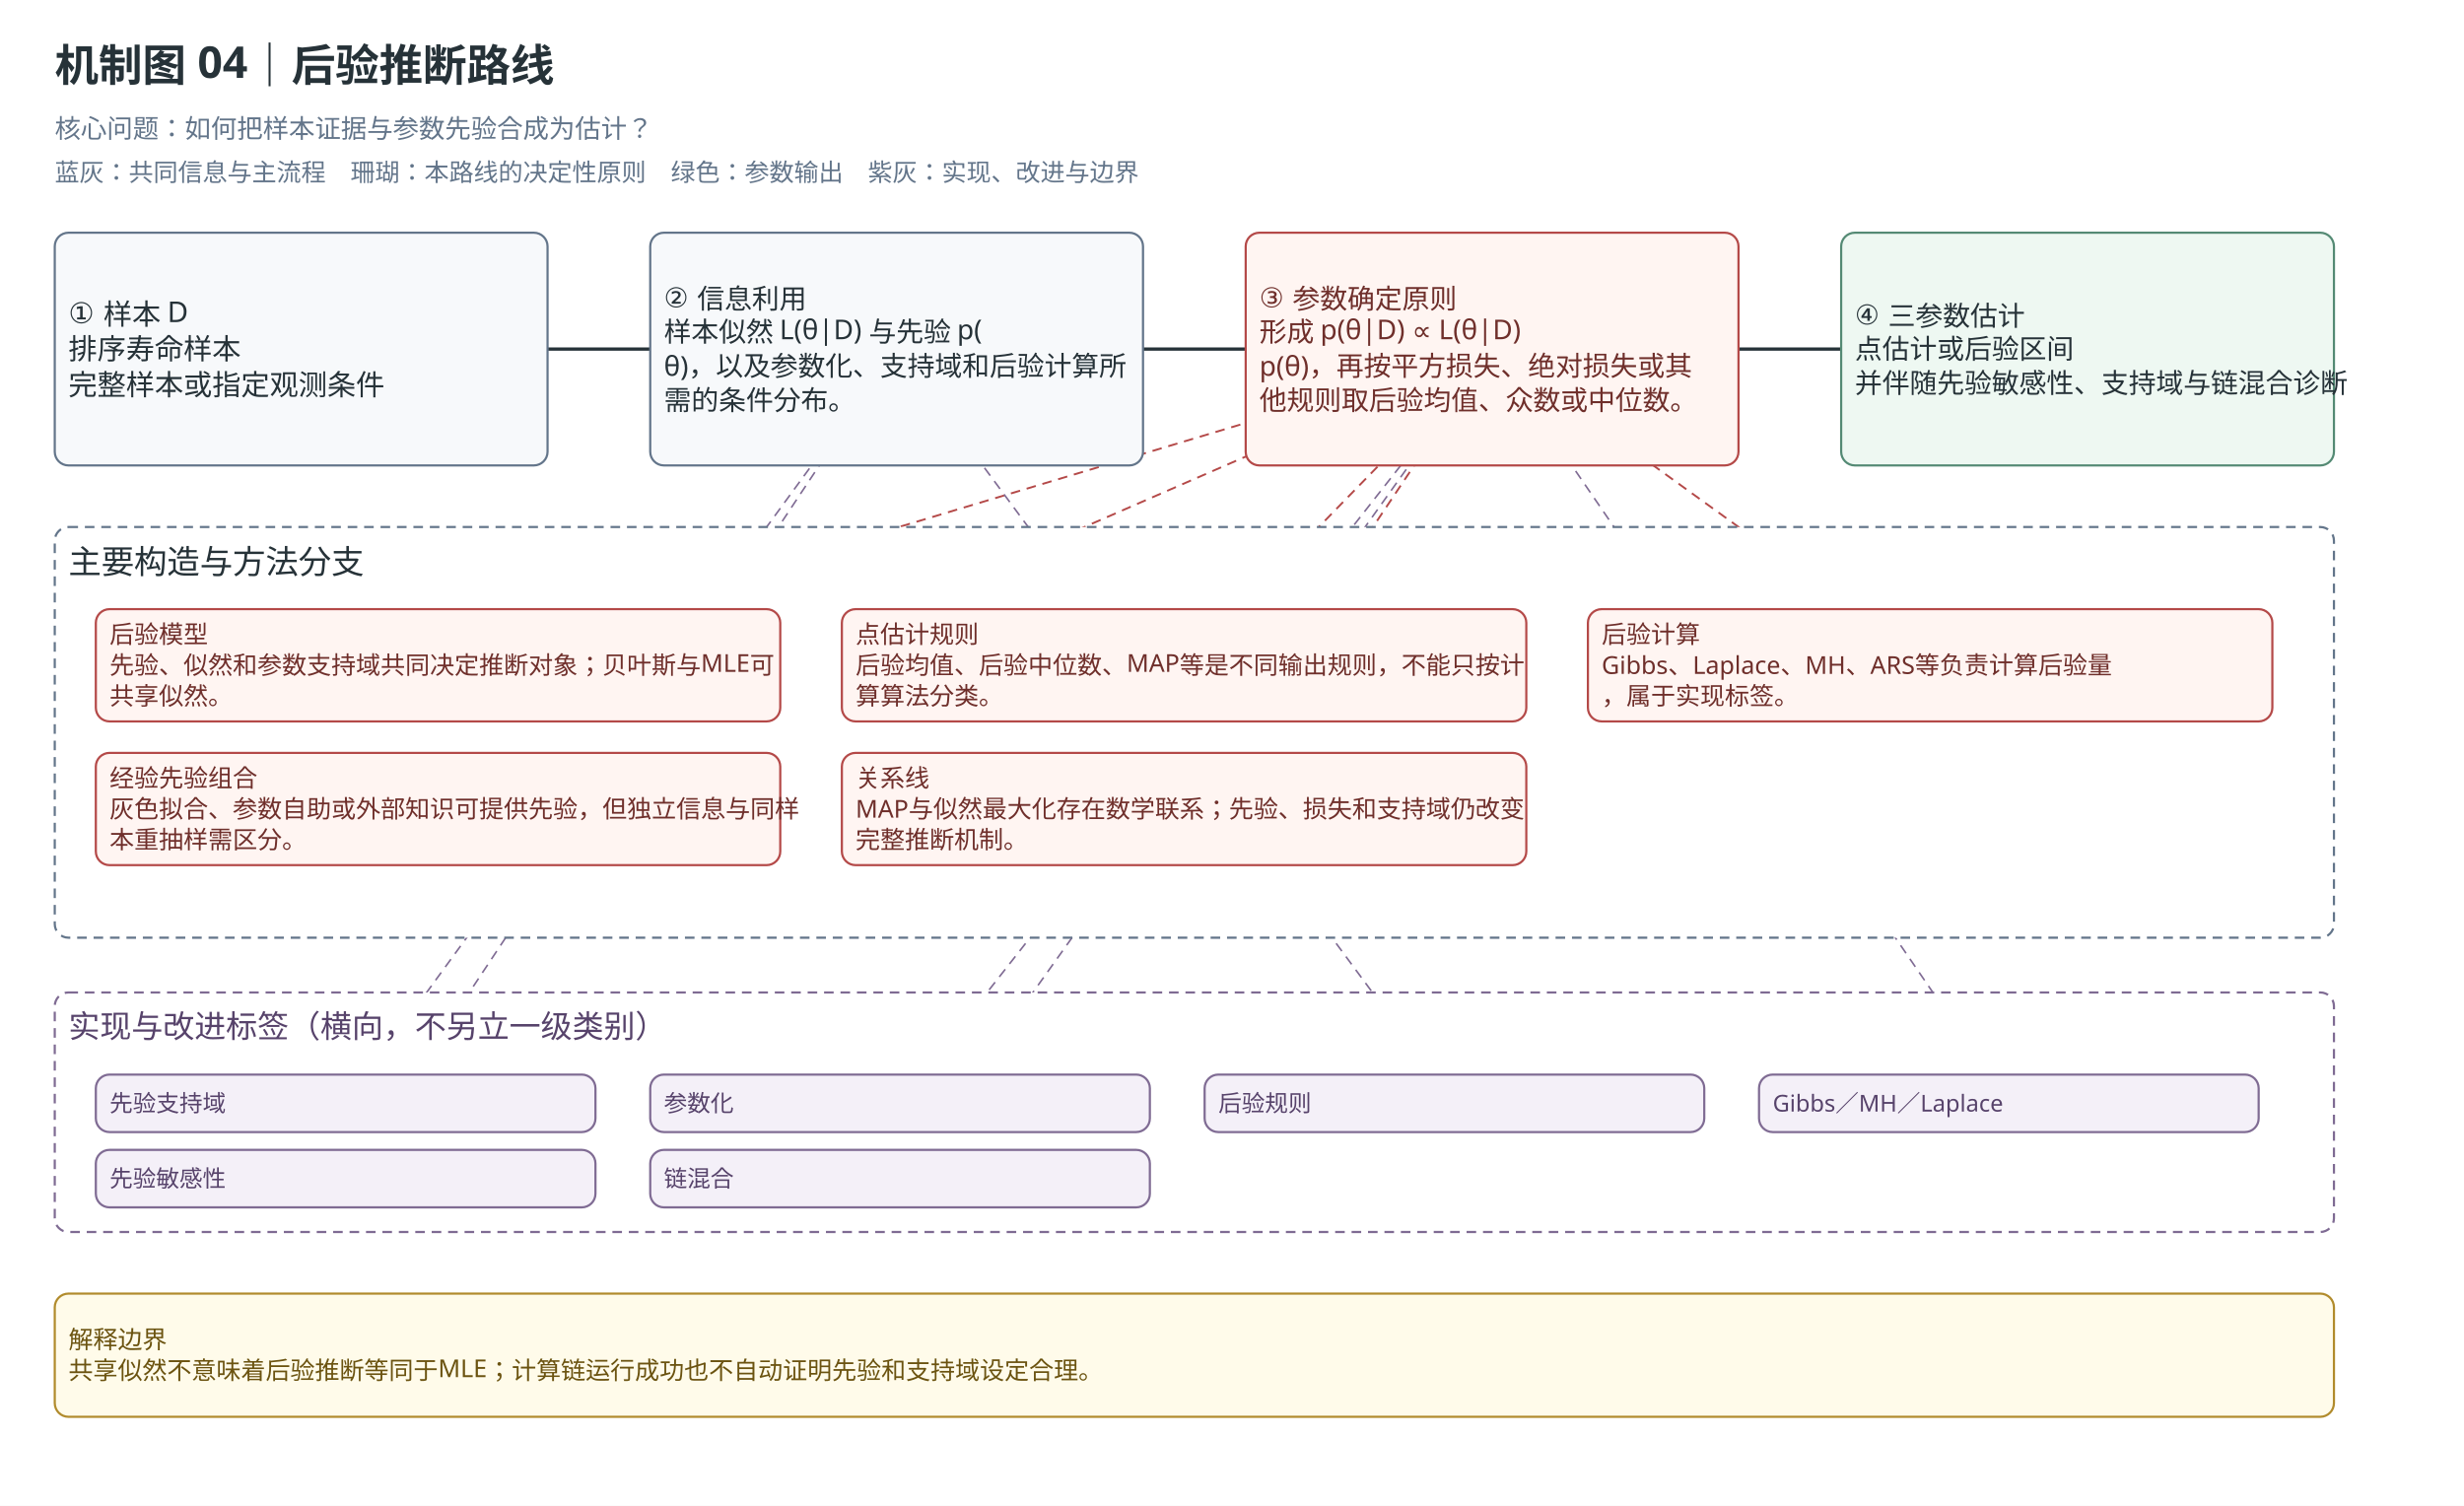
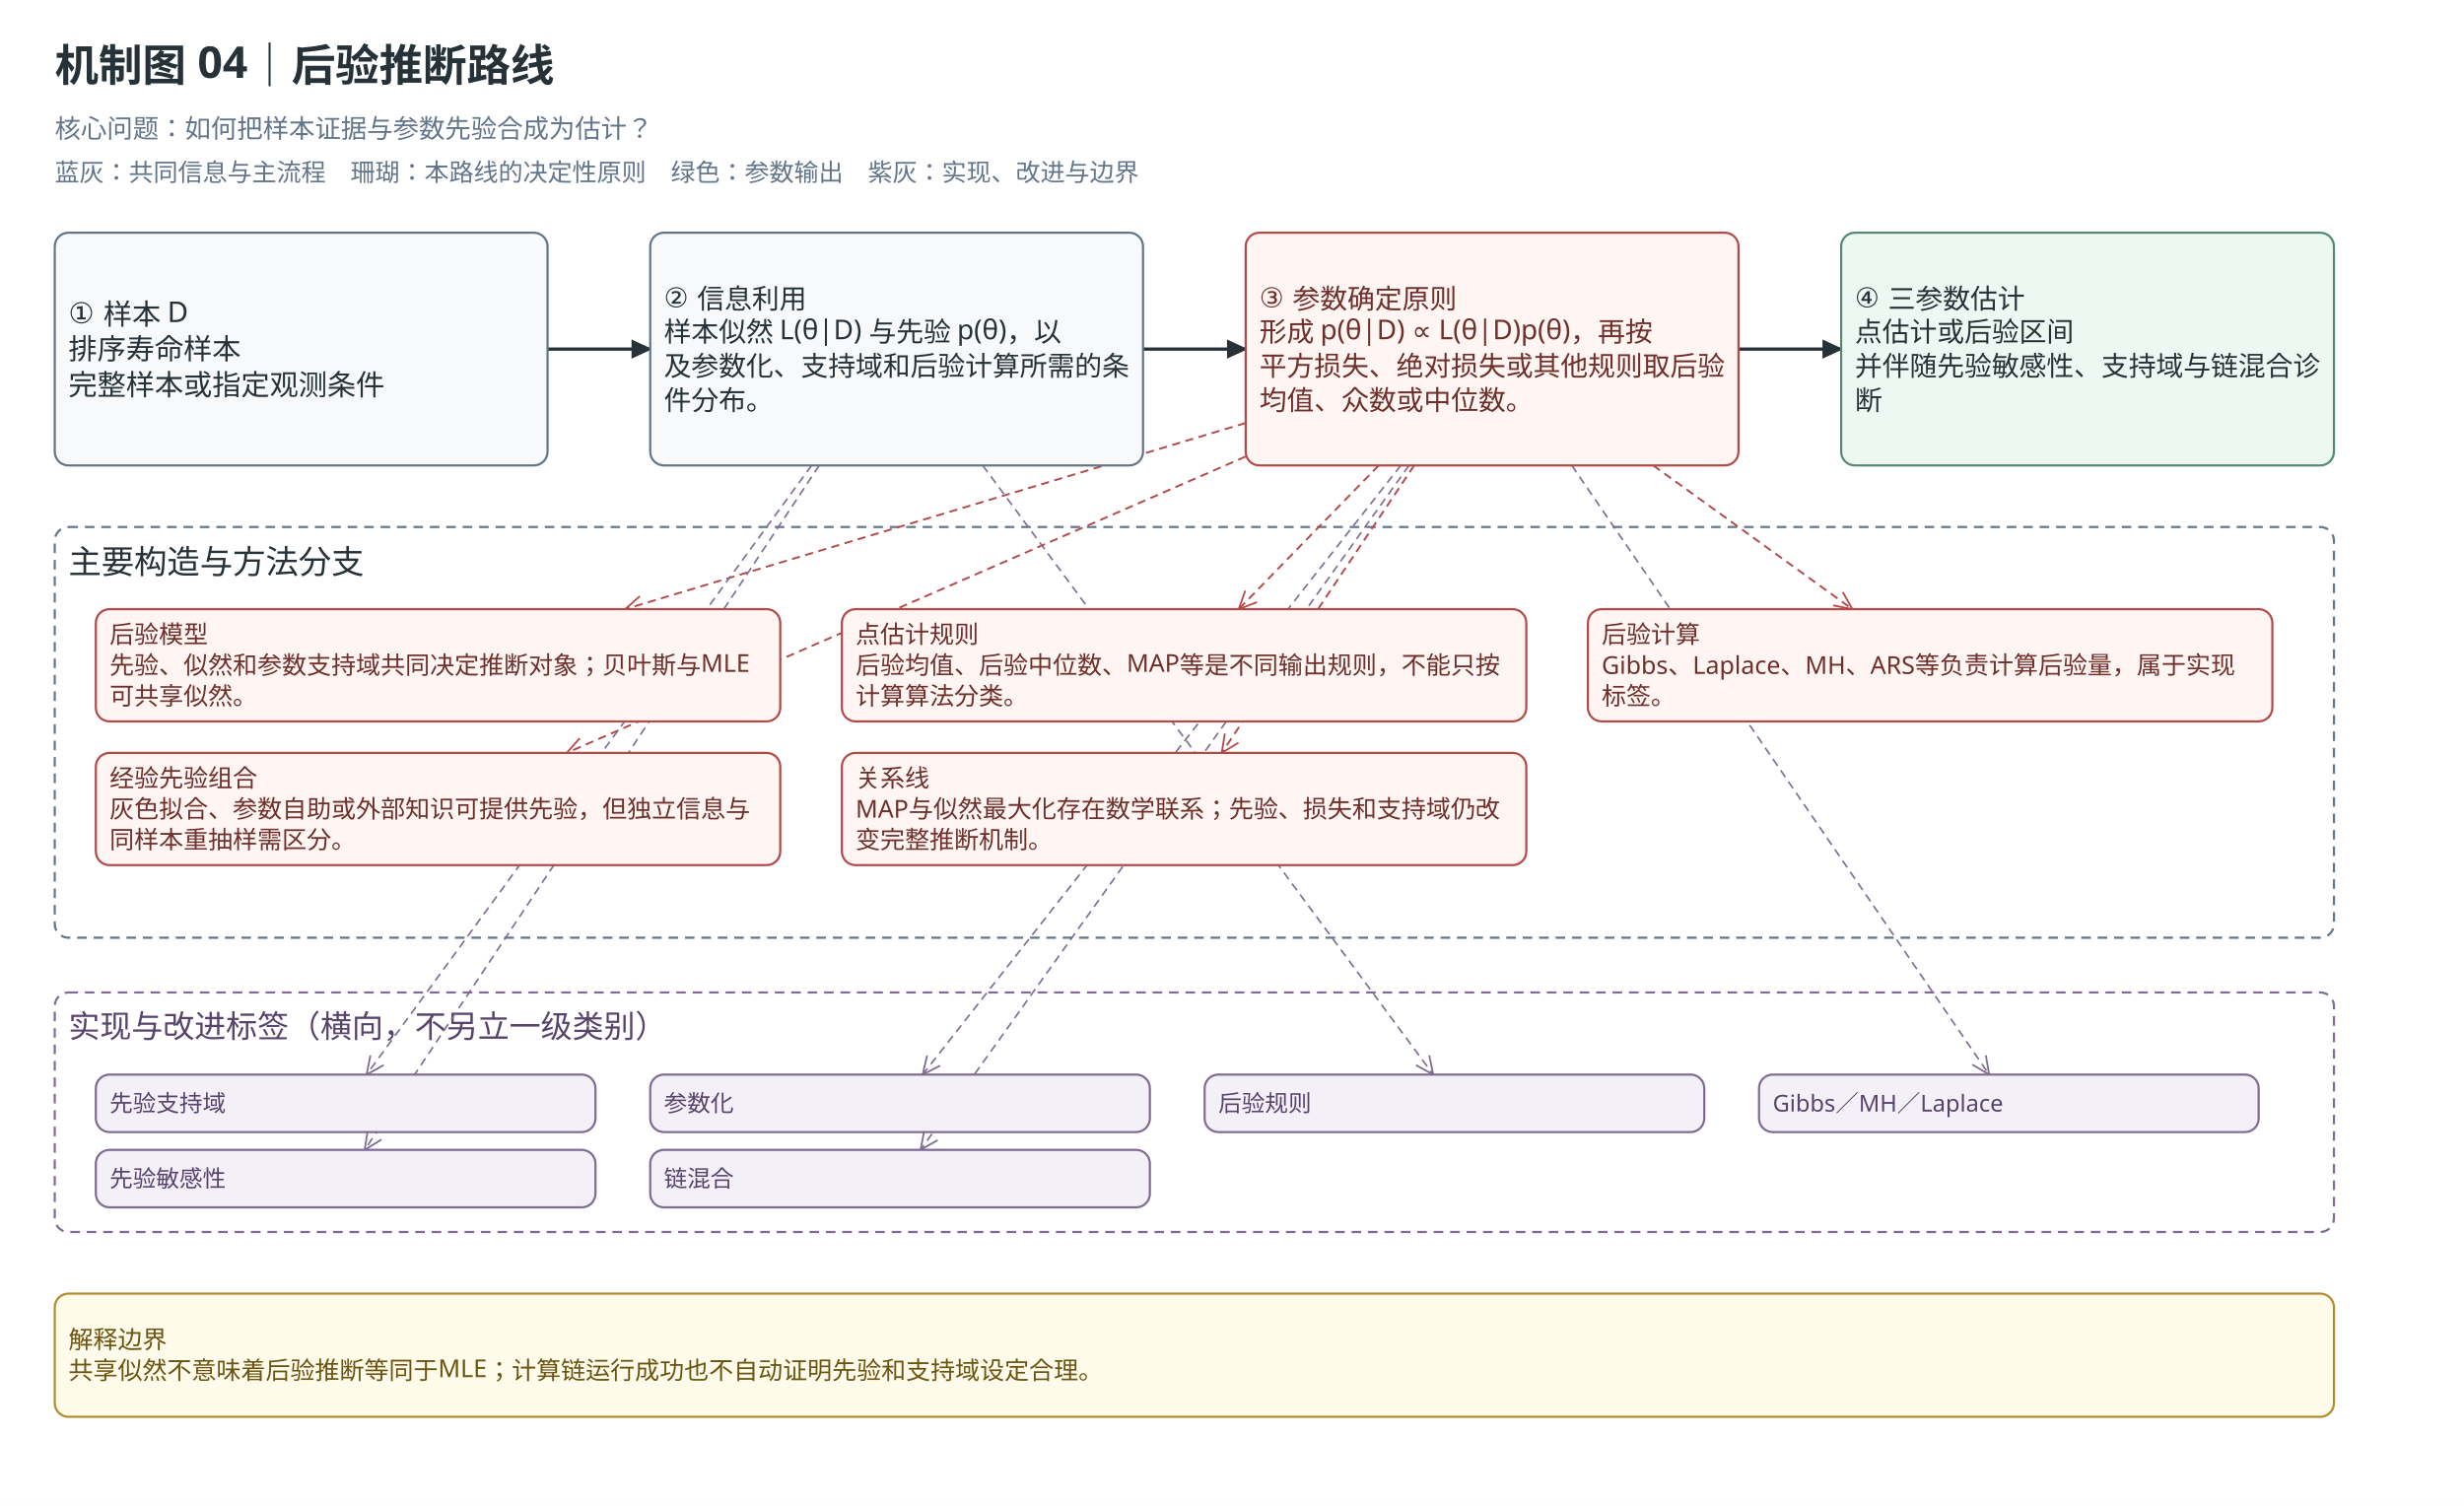
<svg xmlns="http://www.w3.org/2000/svg" width="1800" height="1100" viewBox="0 0 1800 1100" role="img" aria-label="04-后验推断路线-机制图">
  <rect width="100%" height="100%" fill="#ffffff" />
  <defs>
-     <marker id="arrow-open" markerWidth="10" markerHeight="10" refX="9" refY="5" orient="auto">
-       <path d="M1 1 L9 5 L1 9" fill="none" stroke="context-stroke" stroke-width="1.3" />
+     <marker id="arrow-block-263238" markerWidth="15" markerHeight="14" refX="14" refY="7" markerUnits="userSpaceOnUse" orient="auto">
+       <path d="M1 1 L14 7 L1 13 Z" fill="#263238" stroke="#263238" stroke-width="1.3" />
    </marker>
-     <marker id="arrow-block" markerWidth="10" markerHeight="10" refX="9" refY="5" orient="auto">
-       <path d="M1 1 L9 5 L1 9 Z" fill="context-stroke" stroke="context-stroke" />
+     <marker id="arrow-open-263238" markerWidth="15" markerHeight="14" refX="14" refY="7" markerUnits="userSpaceOnUse" orient="auto">
+       <path d="M1 1 L14 7 L1 13" fill="none" stroke="#263238" stroke-width="1.3" />
+     </marker>
+     <marker id="arrow-block-7F6B93" markerWidth="15" markerHeight="14" refX="14" refY="7" markerUnits="userSpaceOnUse" orient="auto">
+       <path d="M1 1 L14 7 L1 13 Z" fill="#7F6B93" stroke="#7F6B93" stroke-width="1.3" />
+     </marker>
+     <marker id="arrow-open-7F6B93" markerWidth="15" markerHeight="14" refX="14" refY="7" markerUnits="userSpaceOnUse" orient="auto">
+       <path d="M1 1 L14 7 L1 13" fill="none" stroke="#7F6B93" stroke-width="1.3" />
+     </marker>
+     <marker id="arrow-block-B44948" markerWidth="15" markerHeight="14" refX="14" refY="7" markerUnits="userSpaceOnUse" orient="auto">
+       <path d="M1 1 L14 7 L1 13 Z" fill="#B44948" stroke="#B44948" stroke-width="1.3" />
+     </marker>
+     <marker id="arrow-open-B44948" markerWidth="15" markerHeight="14" refX="14" refY="7" markerUnits="userSpaceOnUse" orient="auto">
+       <path d="M1 1 L14 7 L1 13" fill="none" stroke="#B44948" stroke-width="1.3" />
    </marker>
  </defs>
-   <line x1="220.0" y1="255.0" x2="655.0" y2="255.0" stroke="#263238" stroke-width="2.4" marker-end="url(#arrow-block)" />
-   <line x1="655.0" y1="255.0" x2="1090.0" y2="255.0" stroke="#263238" stroke-width="2.4" marker-end="url(#arrow-block)" />
-   <line x1="1090.0" y1="255.0" x2="1525.0" y2="255.0" stroke="#263238" stroke-width="2.4" marker-end="url(#arrow-block)" />
-   <line x1="1090.0" y1="255.0" x2="320.0" y2="486.0" stroke="#B44948" stroke-width="1.4" stroke-dasharray="7 5" marker-end="url(#arrow-open)" />
-   <line x1="1090.0" y1="255.0" x2="865.0" y2="486.0" stroke="#B44948" stroke-width="1.4" stroke-dasharray="7 5" marker-end="url(#arrow-open)" />
-   <line x1="1090.0" y1="255.0" x2="1410.0" y2="486.0" stroke="#B44948" stroke-width="1.4" stroke-dasharray="7 5" marker-end="url(#arrow-open)" />
-   <line x1="1090.0" y1="255.0" x2="320.0" y2="591.0" stroke="#B44948" stroke-width="1.4" stroke-dasharray="7 5" marker-end="url(#arrow-open)" />
-   <line x1="1090.0" y1="255.0" x2="865.0" y2="591.0" stroke="#B44948" stroke-width="1.4" stroke-dasharray="7 5" marker-end="url(#arrow-open)" />
-   <line x1="655.0" y1="255.0" x2="252.5" y2="806.0" stroke="#7F6B93" stroke-width="1.2" stroke-dasharray="7 5" marker-end="url(#arrow-open)" />
-   <line x1="1090.0" y1="255.0" x2="657.5" y2="806.0" stroke="#7F6B93" stroke-width="1.2" stroke-dasharray="7 5" marker-end="url(#arrow-open)" />
-   <line x1="655.0" y1="255.0" x2="1062.5" y2="806.0" stroke="#7F6B93" stroke-width="1.2" stroke-dasharray="7 5" marker-end="url(#arrow-open)" />
-   <line x1="1090.0" y1="255.0" x2="1467.5" y2="806.0" stroke="#7F6B93" stroke-width="1.2" stroke-dasharray="7 5" marker-end="url(#arrow-open)" />
-   <line x1="655.0" y1="255.0" x2="252.5" y2="861.0" stroke="#7F6B93" stroke-width="1.2" stroke-dasharray="7 5" marker-end="url(#arrow-open)" />
-   <line x1="1090.0" y1="255.0" x2="657.5" y2="861.0" stroke="#7F6B93" stroke-width="1.2" stroke-dasharray="7 5" marker-end="url(#arrow-open)" />
  <rect x="40.0" y="385.0" width="1665.0" height="300.0" rx="10" fill="#FFFFFF" stroke="#63758A" stroke-width="1.6" stroke-dasharray="7 5" />
  <text x="50.0" y="419.0" font-family="Microsoft YaHei,Segoe UI,sans-serif" font-size="24.0" fill="#263238" text-anchor="start">主要构造与方法分支</text>
  <rect x="40.0" y="725.0" width="1665.0" height="175.0" rx="10" fill="#FFFFFF" stroke="#7F6B93" stroke-width="1.6" stroke-dasharray="7 5" />
  <text x="50.0" y="758.0" font-family="Microsoft YaHei,Segoe UI,sans-serif" font-size="23.0" fill="#57436B" text-anchor="start">实现与改进标签（横向，不另立一级类别）</text>
-   <rect x="40.0" y="945.0" width="1665.0" height="90.0" rx="10" fill="#FFFBEA" stroke="#B18B2C" stroke-width="1.6" />
-   <text x="50.0" y="985.0" font-family="Microsoft YaHei,Segoe UI,sans-serif" font-size="18.0" fill="#6B5310" text-anchor="start">解释边界</text>
-   <text x="50.0" y="1007.5" font-family="Microsoft YaHei,Segoe UI,sans-serif" font-size="18.0" fill="#6B5310" text-anchor="start">共享似然不意味着后验推断等同于MLE；计算链运行成功也不自动证明先验和支持域设定合理。</text>
+   <polyline points="400.0,255.0 475.0,255.0" fill="none" stroke="#263238" stroke-width="2.4" stroke-linejoin="round" marker-end="url(#arrow-block-263238)" />
+   <polyline points="835.0,255.0 910.0,255.0" fill="none" stroke="#263238" stroke-width="2.4" stroke-linejoin="round" marker-end="url(#arrow-block-263238)" />
+   <polyline points="1270.0,255.0 1345.0,255.0" fill="none" stroke="#263238" stroke-width="2.4" stroke-linejoin="round" marker-end="url(#arrow-block-263238)" />
+   <polyline points="910.0,309.0 456.7,445.0" fill="none" stroke="#B44948" stroke-width="1.4" stroke-linejoin="round" stroke-dasharray="6 4" marker-end="url(#arrow-open-B44948)" />
+   <polyline points="1007.2,340.0 904.9,445.0" fill="none" stroke="#B44948" stroke-width="1.4" stroke-linejoin="round" stroke-dasharray="6 4" marker-end="url(#arrow-open-B44948)" />
+   <polyline points="1207.7,340.0 1353.2,445.0" fill="none" stroke="#B44948" stroke-width="1.4" stroke-linejoin="round" stroke-dasharray="6 4" marker-end="url(#arrow-open-B44948)" />
+   <polyline points="910.0,333.5 414.0,550.0" fill="none" stroke="#B44948" stroke-width="1.4" stroke-linejoin="round" stroke-dasharray="6 4" marker-end="url(#arrow-open-B44948)" />
+   <polyline points="1033.1,340.0 892.5,550.0" fill="none" stroke="#B44948" stroke-width="1.4" stroke-linejoin="round" stroke-dasharray="6 4" marker-end="url(#arrow-open-B44948)" />
+   <polyline points="592.9,340.0 267.8,785.0" fill="none" stroke="#7F6B93" stroke-width="1.2" stroke-linejoin="round" stroke-dasharray="6 4" marker-end="url(#arrow-open-7F6B93)" />
+   <polyline points="1023.3,340.0 674.0,785.0" fill="none" stroke="#7F6B93" stroke-width="1.2" stroke-linejoin="round" stroke-dasharray="6 4" marker-end="url(#arrow-open-7F6B93)" />
+   <polyline points="717.9,340.0 1047.0,785.0" fill="none" stroke="#7F6B93" stroke-width="1.2" stroke-linejoin="round" stroke-dasharray="6 4" marker-end="url(#arrow-open-7F6B93)" />
+   <polyline points="1148.2,340.0 1453.1,785.0" fill="none" stroke="#7F6B93" stroke-width="1.2" stroke-linejoin="round" stroke-dasharray="6 4" marker-end="url(#arrow-open-7F6B93)" />
+   <polyline points="598.5,340.0 266.4,840.0" fill="none" stroke="#7F6B93" stroke-width="1.2" stroke-linejoin="round" stroke-dasharray="6 4" marker-end="url(#arrow-open-7F6B93)" />
+   <polyline points="1029.3,340.0 672.5,840.0" fill="none" stroke="#7F6B93" stroke-width="1.2" stroke-linejoin="round" stroke-dasharray="6 4" marker-end="url(#arrow-open-7F6B93)" />
  <rect x="40.0" y="24.0" width="1720.0" height="48.0" rx="0" fill="none" stroke="none" stroke-width="0" />
  <text x="40.0" y="59.2" font-family="Microsoft YaHei,Segoe UI,sans-serif" font-size="32.0" fill="#263238" text-anchor="start" font-weight="700">机制图 04｜后验推断路线</text>
+   <rect x="40.0" y="78.0" width="1720.0" height="32.0" rx="0" fill="none" stroke="none" stroke-width="0" />
+   <text x="40.0" y="100.7" font-family="Microsoft YaHei,Segoe UI,sans-serif" font-size="19.0" fill="#63758A" text-anchor="start">核心问题：如何把样本证据与参数先验合成为估计？</text>
+   <rect x="40.0" y="112.0" width="1720.0" height="28.0" rx="0" fill="none" stroke="none" stroke-width="0" />
+   <text x="40.0" y="132.3" font-family="Microsoft YaHei,Segoe UI,sans-serif" font-size="18.0" fill="#63758A" text-anchor="start">蓝灰：共同信息与主流程　珊瑚：本路线的决定性原则　绿色：参数输出　紫灰：实现、改进与边界</text>
  <rect x="40.0" y="170.0" width="360.0" height="170.0" rx="10" fill="#F7F9FB" stroke="#63758A" stroke-width="1.6" />
  <text x="50.0" y="236.1" font-family="Microsoft YaHei,Segoe UI,sans-serif" font-size="21.0" fill="#263238" text-anchor="start">① 样本 D</text>
  <text x="50.0" y="262.4" font-family="Microsoft YaHei,Segoe UI,sans-serif" font-size="21.0" fill="#263238" text-anchor="start">排序寿命样本</text>
  <text x="50.0" y="288.6" font-family="Microsoft YaHei,Segoe UI,sans-serif" font-size="21.0" fill="#263238" text-anchor="start">完整样本或指定观测条件</text>
  <rect x="475.0" y="170.0" width="360.0" height="170.0" rx="10" fill="#F7F9FB" stroke="#63758A" stroke-width="1.6" />
  <text x="485.0" y="224.5" font-family="Microsoft YaHei,Segoe UI,sans-serif" font-size="20.0" fill="#263238" text-anchor="start">② 信息利用</text>
-   <text x="485.0" y="249.5" font-family="Microsoft YaHei,Segoe UI,sans-serif" font-size="20.0" fill="#263238" text-anchor="start">样本似然 L(θ|D) 与先验 p(</text>
-   <text x="485.0" y="274.5" font-family="Microsoft YaHei,Segoe UI,sans-serif" font-size="20.0" fill="#263238" text-anchor="start">θ)，以及参数化、支持域和后验计算所</text>
-   <text x="485.0" y="299.5" font-family="Microsoft YaHei,Segoe UI,sans-serif" font-size="20.0" fill="#263238" text-anchor="start">需的条件分布。</text>
+   <text x="485.0" y="249.5" font-family="Microsoft YaHei,Segoe UI,sans-serif" font-size="20.0" fill="#263238" text-anchor="start">样本似然 L(θ|D) 与先验 p(θ)，以</text>
+   <text x="485.0" y="274.5" font-family="Microsoft YaHei,Segoe UI,sans-serif" font-size="20.0" fill="#263238" text-anchor="start">及参数化、支持域和后验计算所需的条</text>
+   <text x="485.0" y="299.5" font-family="Microsoft YaHei,Segoe UI,sans-serif" font-size="20.0" fill="#263238" text-anchor="start">件分布。</text>
  <rect x="910.0" y="170.0" width="360.0" height="170.0" rx="10" fill="#FFF5F2" stroke="#B44948" stroke-width="1.6" />
  <text x="920.0" y="224.5" font-family="Microsoft YaHei,Segoe UI,sans-serif" font-size="20.0" fill="#6F2F2B" text-anchor="start">③ 参数确定原则</text>
-   <text x="920.0" y="249.5" font-family="Microsoft YaHei,Segoe UI,sans-serif" font-size="20.0" fill="#6F2F2B" text-anchor="start">形成 p(θ|D) ∝ L(θ|D)</text>
-   <text x="920.0" y="274.5" font-family="Microsoft YaHei,Segoe UI,sans-serif" font-size="20.0" fill="#6F2F2B" text-anchor="start">p(θ)，再按平方损失、绝对损失或其</text>
-   <text x="920.0" y="299.5" font-family="Microsoft YaHei,Segoe UI,sans-serif" font-size="20.0" fill="#6F2F2B" text-anchor="start">他规则取后验均值、众数或中位数。</text>
+   <text x="920.0" y="249.5" font-family="Microsoft YaHei,Segoe UI,sans-serif" font-size="20.0" fill="#6F2F2B" text-anchor="start">形成 p(θ|D) ∝ L(θ|D)p(θ)，再按</text>
+   <text x="920.0" y="274.5" font-family="Microsoft YaHei,Segoe UI,sans-serif" font-size="20.0" fill="#6F2F2B" text-anchor="start">平方损失、绝对损失或其他规则取后验</text>
+   <text x="920.0" y="299.5" font-family="Microsoft YaHei,Segoe UI,sans-serif" font-size="20.0" fill="#6F2F2B" text-anchor="start">均值、众数或中位数。</text>
  <rect x="1345.0" y="170.0" width="360.0" height="170.0" rx="10" fill="#EEF8F2" stroke="#548A74" stroke-width="1.6" />
-   <text x="1355.0" y="237.0" font-family="Microsoft YaHei,Segoe UI,sans-serif" font-size="20.0" fill="#263238" text-anchor="start">④ 三参数估计</text>
-   <text x="1355.0" y="262.0" font-family="Microsoft YaHei,Segoe UI,sans-serif" font-size="20.0" fill="#263238" text-anchor="start">点估计或后验区间</text>
-   <text x="1355.0" y="287.0" font-family="Microsoft YaHei,Segoe UI,sans-serif" font-size="20.0" fill="#263238" text-anchor="start">并伴随先验敏感性、支持域与链混合诊断</text>
-   <rect x="40.0" y="78.0" width="1720.0" height="32.0" rx="0" fill="none" stroke="none" stroke-width="0" />
-   <text x="40.0" y="100.7" font-family="Microsoft YaHei,Segoe UI,sans-serif" font-size="19.0" fill="#63758A" text-anchor="start">核心问题：如何把样本证据与参数先验合成为估计？</text>
-   <rect x="40.0" y="112.0" width="1720.0" height="28.0" rx="0" fill="none" stroke="none" stroke-width="0" />
-   <text x="40.0" y="132.3" font-family="Microsoft YaHei,Segoe UI,sans-serif" font-size="18.0" fill="#63758A" text-anchor="start">蓝灰：共同信息与主流程　珊瑚：本路线的决定性原则　绿色：参数输出　紫灰：实现、改进与边界</text>
+   <text x="1355.0" y="224.5" font-family="Microsoft YaHei,Segoe UI,sans-serif" font-size="20.0" fill="#263238" text-anchor="start">④ 三参数估计</text>
+   <text x="1355.0" y="249.5" font-family="Microsoft YaHei,Segoe UI,sans-serif" font-size="20.0" fill="#263238" text-anchor="start">点估计或后验区间</text>
+   <text x="1355.0" y="274.5" font-family="Microsoft YaHei,Segoe UI,sans-serif" font-size="20.0" fill="#263238" text-anchor="start">并伴随先验敏感性、支持域与链混合诊</text>
+   <text x="1355.0" y="299.5" font-family="Microsoft YaHei,Segoe UI,sans-serif" font-size="20.0" fill="#263238" text-anchor="start">断</text>
  <rect x="70.0" y="445.0" width="500.0" height="82.0" rx="10" fill="#FFF5F2" stroke="#B44948" stroke-width="1.6" />
  <text x="80.0" y="469.8" font-family="Microsoft YaHei,Segoe UI,sans-serif" font-size="18.0" fill="#6F2F2B" text-anchor="start">后验模型</text>
-   <text x="80.0" y="492.3" font-family="Microsoft YaHei,Segoe UI,sans-serif" font-size="18.0" fill="#6F2F2B" text-anchor="start">先验、似然和参数支持域共同决定推断对象；贝叶斯与MLE可</text>
-   <text x="80.0" y="514.8" font-family="Microsoft YaHei,Segoe UI,sans-serif" font-size="18.0" fill="#6F2F2B" text-anchor="start">共享似然。</text>
+   <text x="80.0" y="492.3" font-family="Microsoft YaHei,Segoe UI,sans-serif" font-size="18.0" fill="#6F2F2B" text-anchor="start">先验、似然和参数支持域共同决定推断对象；贝叶斯与MLE</text>
+   <text x="80.0" y="514.8" font-family="Microsoft YaHei,Segoe UI,sans-serif" font-size="18.0" fill="#6F2F2B" text-anchor="start">可共享似然。</text>
  <rect x="615.0" y="445.0" width="500.0" height="82.0" rx="10" fill="#FFF5F2" stroke="#B44948" stroke-width="1.6" />
  <text x="625.0" y="469.8" font-family="Microsoft YaHei,Segoe UI,sans-serif" font-size="18.0" fill="#6F2F2B" text-anchor="start">点估计规则</text>
-   <text x="625.0" y="492.3" font-family="Microsoft YaHei,Segoe UI,sans-serif" font-size="18.0" fill="#6F2F2B" text-anchor="start">后验均值、后验中位数、MAP等是不同输出规则，不能只按计</text>
-   <text x="625.0" y="514.8" font-family="Microsoft YaHei,Segoe UI,sans-serif" font-size="18.0" fill="#6F2F2B" text-anchor="start">算算法分类。</text>
+   <text x="625.0" y="492.3" font-family="Microsoft YaHei,Segoe UI,sans-serif" font-size="18.0" fill="#6F2F2B" text-anchor="start">后验均值、后验中位数、MAP等是不同输出规则，不能只按</text>
+   <text x="625.0" y="514.8" font-family="Microsoft YaHei,Segoe UI,sans-serif" font-size="18.0" fill="#6F2F2B" text-anchor="start">计算算法分类。</text>
  <rect x="1160.0" y="445.0" width="500.0" height="82.0" rx="10" fill="#FFF5F2" stroke="#B44948" stroke-width="1.6" />
  <text x="1170.0" y="469.8" font-family="Microsoft YaHei,Segoe UI,sans-serif" font-size="18.0" fill="#6F2F2B" text-anchor="start">后验计算</text>
-   <text x="1170.0" y="492.3" font-family="Microsoft YaHei,Segoe UI,sans-serif" font-size="18.0" fill="#6F2F2B" text-anchor="start">Gibbs、Laplace、MH、ARS等负责计算后验量</text>
-   <text x="1170.0" y="514.8" font-family="Microsoft YaHei,Segoe UI,sans-serif" font-size="18.0" fill="#6F2F2B" text-anchor="start">，属于实现标签。</text>
+   <text x="1170.0" y="492.3" font-family="Microsoft YaHei,Segoe UI,sans-serif" font-size="18.0" fill="#6F2F2B" text-anchor="start">Gibbs、Laplace、MH、ARS等负责计算后验量，属于实现</text>
+   <text x="1170.0" y="514.8" font-family="Microsoft YaHei,Segoe UI,sans-serif" font-size="18.0" fill="#6F2F2B" text-anchor="start">标签。</text>
  <rect x="70.0" y="550.0" width="500.0" height="82.0" rx="10" fill="#FFF5F2" stroke="#B44948" stroke-width="1.6" />
  <text x="80.0" y="574.8" font-family="Microsoft YaHei,Segoe UI,sans-serif" font-size="18.0" fill="#6F2F2B" text-anchor="start">经验先验组合</text>
-   <text x="80.0" y="597.3" font-family="Microsoft YaHei,Segoe UI,sans-serif" font-size="18.0" fill="#6F2F2B" text-anchor="start">灰色拟合、参数自助或外部知识可提供先验，但独立信息与同样</text>
-   <text x="80.0" y="619.8" font-family="Microsoft YaHei,Segoe UI,sans-serif" font-size="18.0" fill="#6F2F2B" text-anchor="start">本重抽样需区分。</text>
+   <text x="80.0" y="597.3" font-family="Microsoft YaHei,Segoe UI,sans-serif" font-size="18.0" fill="#6F2F2B" text-anchor="start">灰色拟合、参数自助或外部知识可提供先验，但独立信息与</text>
+   <text x="80.0" y="619.8" font-family="Microsoft YaHei,Segoe UI,sans-serif" font-size="18.0" fill="#6F2F2B" text-anchor="start">同样本重抽样需区分。</text>
  <rect x="615.0" y="550.0" width="500.0" height="82.0" rx="10" fill="#FFF5F2" stroke="#B44948" stroke-width="1.6" />
  <text x="625.0" y="574.8" font-family="Microsoft YaHei,Segoe UI,sans-serif" font-size="18.0" fill="#6F2F2B" text-anchor="start">关系线</text>
-   <text x="625.0" y="597.3" font-family="Microsoft YaHei,Segoe UI,sans-serif" font-size="18.0" fill="#6F2F2B" text-anchor="start">MAP与似然最大化存在数学联系；先验、损失和支持域仍改变</text>
-   <text x="625.0" y="619.8" font-family="Microsoft YaHei,Segoe UI,sans-serif" font-size="18.0" fill="#6F2F2B" text-anchor="start">完整推断机制。</text>
+   <text x="625.0" y="597.3" font-family="Microsoft YaHei,Segoe UI,sans-serif" font-size="18.0" fill="#6F2F2B" text-anchor="start">MAP与似然最大化存在数学联系；先验、损失和支持域仍改</text>
+   <text x="625.0" y="619.8" font-family="Microsoft YaHei,Segoe UI,sans-serif" font-size="18.0" fill="#6F2F2B" text-anchor="start">变完整推断机制。</text>
  <rect x="70.0" y="785.0" width="365.0" height="42.0" rx="10" fill="#F4F0F8" stroke="#7F6B93" stroke-width="1.6" />
  <text x="80.0" y="812.0" font-family="Microsoft YaHei,Segoe UI,sans-serif" font-size="17.0" fill="#57436B" text-anchor="start">先验支持域</text>
  <rect x="475.0" y="785.0" width="365.0" height="42.0" rx="10" fill="#F4F0F8" stroke="#7F6B93" stroke-width="1.6" />
  <text x="485.0" y="812.0" font-family="Microsoft YaHei,Segoe UI,sans-serif" font-size="17.0" fill="#57436B" text-anchor="start">参数化</text>
  <rect x="880.0" y="785.0" width="365.0" height="42.0" rx="10" fill="#F4F0F8" stroke="#7F6B93" stroke-width="1.6" />
  <text x="890.0" y="812.0" font-family="Microsoft YaHei,Segoe UI,sans-serif" font-size="17.0" fill="#57436B" text-anchor="start">后验规则</text>
  <rect x="1285.0" y="785.0" width="365.0" height="42.0" rx="10" fill="#F4F0F8" stroke="#7F6B93" stroke-width="1.6" />
  <text x="1295.0" y="812.0" font-family="Microsoft YaHei,Segoe UI,sans-serif" font-size="17.0" fill="#57436B" text-anchor="start">Gibbs／MH／Laplace</text>
  <rect x="70.0" y="840.0" width="365.0" height="42.0" rx="10" fill="#F4F0F8" stroke="#7F6B93" stroke-width="1.6" />
  <text x="80.0" y="867.0" font-family="Microsoft YaHei,Segoe UI,sans-serif" font-size="17.0" fill="#57436B" text-anchor="start">先验敏感性</text>
  <rect x="475.0" y="840.0" width="365.0" height="42.0" rx="10" fill="#F4F0F8" stroke="#7F6B93" stroke-width="1.6" />
  <text x="485.0" y="867.0" font-family="Microsoft YaHei,Segoe UI,sans-serif" font-size="17.0" fill="#57436B" text-anchor="start">链混合</text>
+   <rect x="40.0" y="945.0" width="1665.0" height="90.0" rx="10" fill="#FFFBEA" stroke="#B18B2C" stroke-width="1.6" />
+   <text x="50.0" y="985.0" font-family="Microsoft YaHei,Segoe UI,sans-serif" font-size="18.0" fill="#6B5310" text-anchor="start">解释边界</text>
+   <text x="50.0" y="1007.5" font-family="Microsoft YaHei,Segoe UI,sans-serif" font-size="18.0" fill="#6B5310" text-anchor="start">共享似然不意味着后验推断等同于MLE；计算链运行成功也不自动证明先验和支持域设定合理。</text>
</svg>
